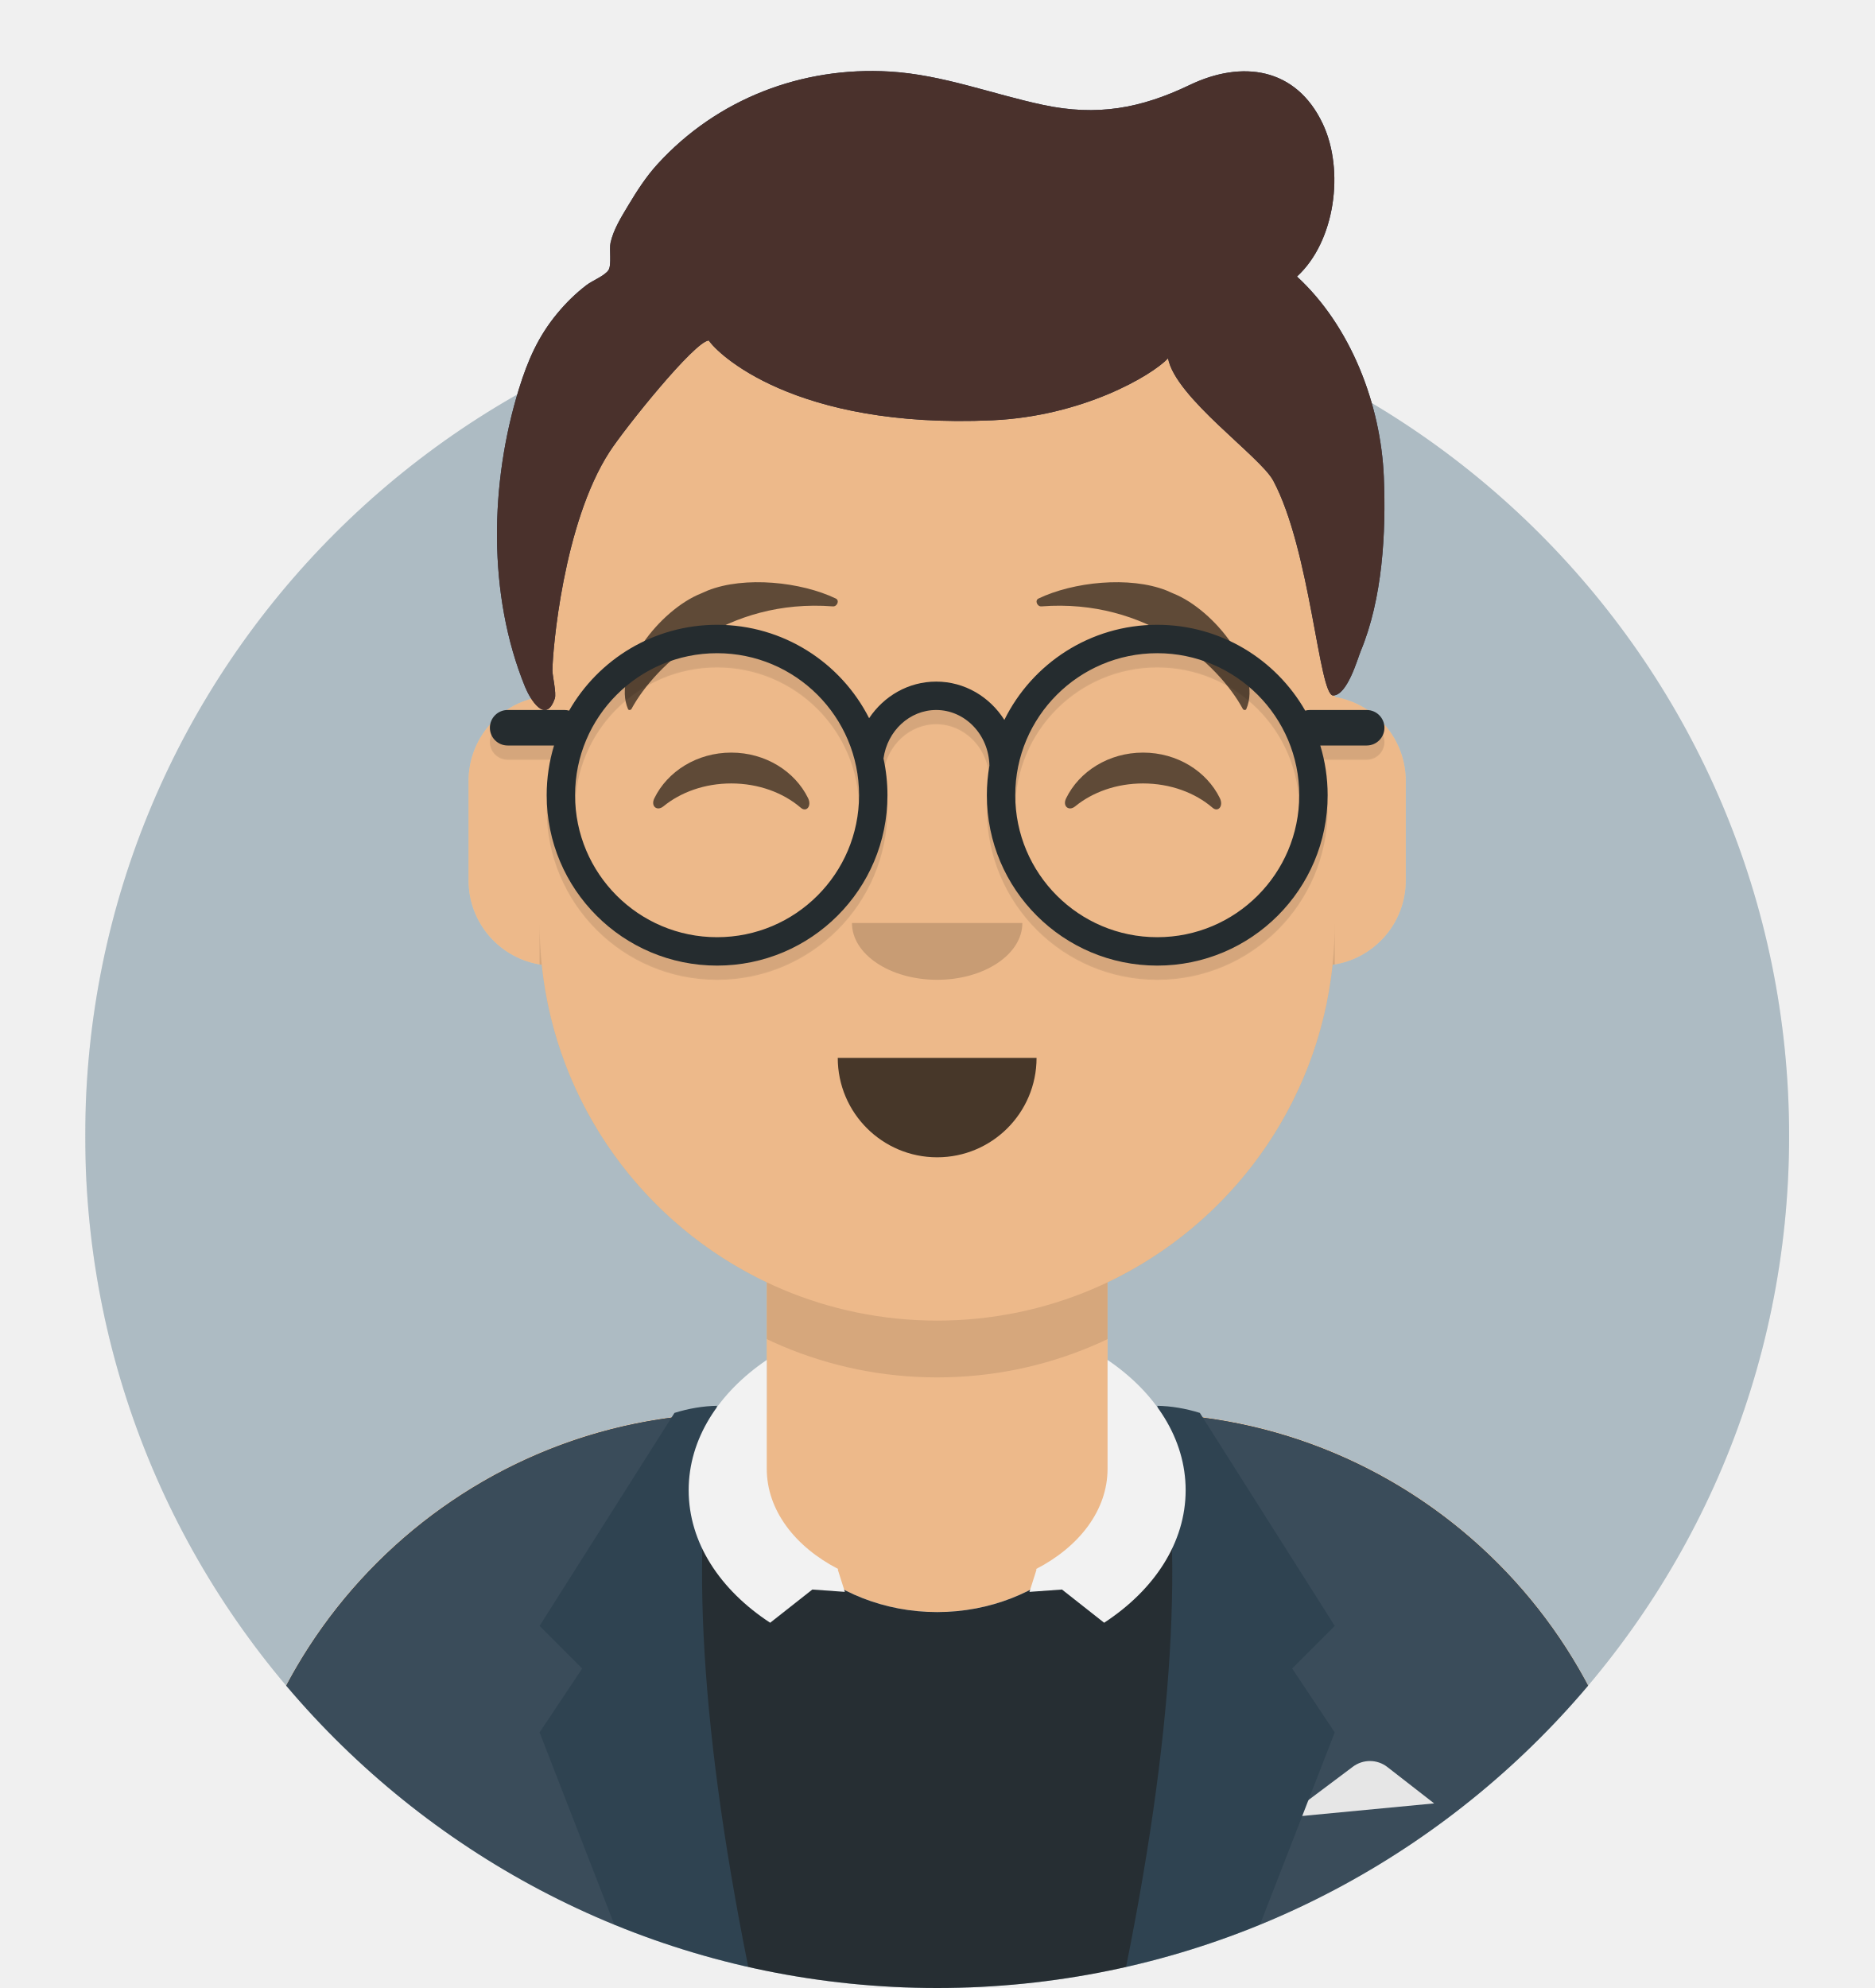
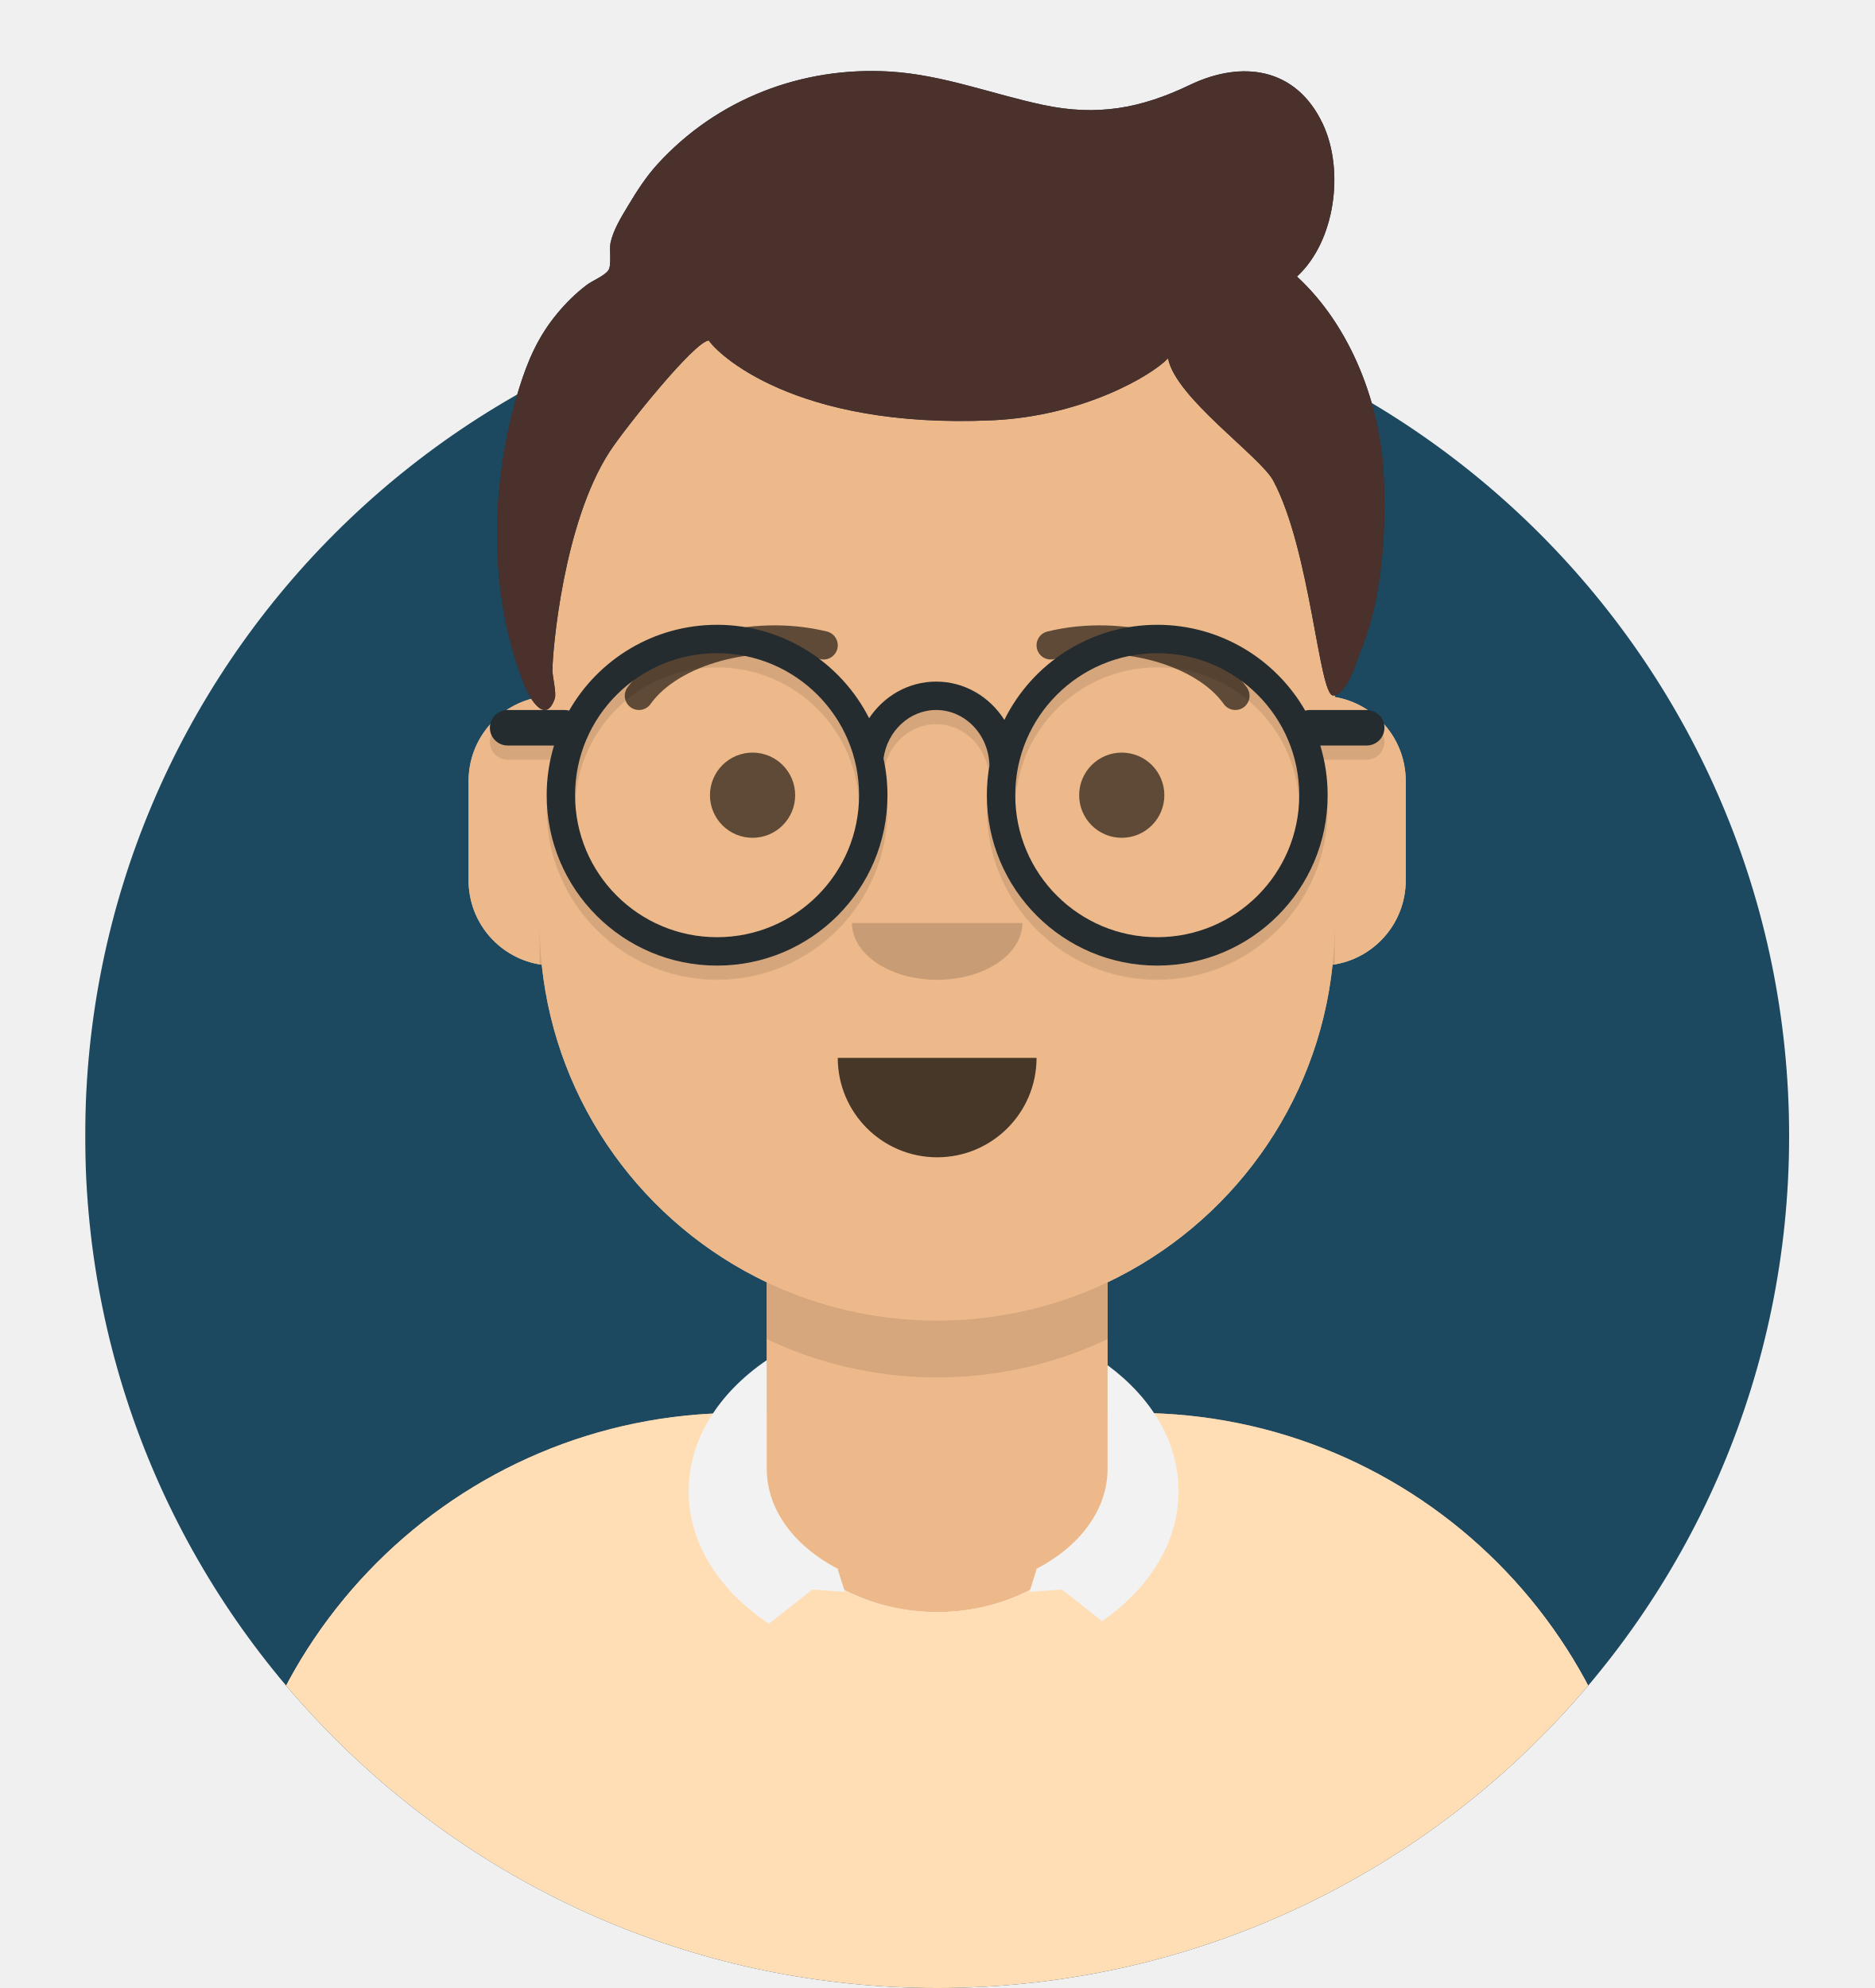
<svg xmlns="http://www.w3.org/2000/svg" xmlns:xlink="http://www.w3.org/1999/xlink" width="264px" height="280px" viewBox="0 0 264 280" version="1.1">
  <defs>
    <circle id="react-path-1" cx="120" cy="120" r="120" />
    <path d="M12,160 C12,226.274 65.726,280 132,280 C198.274,280 252,226.274 252,160 L264,160 L264,-1.42108547e-14 L-3.19744231e-14,-1.42108547e-14 L-3.19744231e-14,160 L12,160 Z" id="react-path-2" />
    <path d="M124,144.611 L124,163 L128,163 L128,163 C167.765,163 200,195.235 200,235 L200,244 L0,244 L0,235 C-4.86974701e-15,195.235 32.235,163 72,163 L72,163 L76,163 L76,144.611 C58.763,136.422 46.372,119.687 44.305,99.881 C38.48,99.058 34,94.052 34,88 L34,74 C34,68.054 38.325,63.118 44,62.166 L44,56 L44,56 C44,25.072 69.072,5.68137151e-15 100,0 L100,0 L100,0 C130.928,-5.68137151e-15 156,25.072 156,56 L156,62.166 C161.675,63.118 166,68.054 166,74 L166,88 C166,94.052 161.52,99.058 155.695,99.881 C153.628,119.687 141.237,136.422 124,144.611 Z" id="react-path-3" />
  </defs>
  <g id="Avataaar" stroke="none" stroke-width="1" fill="none" fill-rule="evenodd">
    <g transform="translate(-825, -1100)" id="Avataaar/Circle">
      <g transform="translate(825, 1100)">
        <g id="Circle" stroke-width="1" fill-rule="evenodd" transform="translate(12, 40)">
          <mask id="react-mask-4" fill="white">
            <use xlink:href="#react-path-1" />
          </mask>
          <use id="Circle-Background" fill="#E6E6E6" xlink:href="#react-path-1" />
-           <g id="Color/Palette/Gray-01" mask="url(#react-mask-4)" fill="#adbbc3">
+           <g id="Color/Palette/Gray-01" mask="url(#react-mask-4)" fill="#1C4960">
            <rect id="🖍Color" x="0" y="0" width="240" height="240" />
          </g>
        </g>
        <mask id="react-mask-5" fill="white">
          <use xlink:href="#react-path-2" />
        </mask>
        <g id="Mask" />
        <g id="Avataaar" stroke-width="1" fill-rule="evenodd" mask="url(#react-mask-5)">
          <g id="Body" transform="translate(32, 36)">
            <mask id="react-mask-6" fill="white">
              <use xlink:href="#react-path-3" />
            </mask>
            <use fill="#D0C6AC" xlink:href="#react-path-3" />
            <g id="Skin/👶🏽-03-Brown" mask="url(#react-mask-6)" fill="#EDB98A">
              <g transform="translate(0, 0)" id="Color">
                <rect x="0" y="0" width="264" height="280" />
              </g>
            </g>
            <path d="M156,79 L156,102 C156,132.928 130.928,158 100,158 C69.072,158 44,132.928 44,102 L44,79 L44,94 C44,124.928 69.072,150 100,150 C130.928,150 156,124.928 156,94 L156,79 Z" id="Neck-Shadow" fill-opacity="0.1" fill="#000000" mask="url(#react-mask-6)" />
          </g>
-           <g id="Clothing/Blazer-+-Sweater" transform="translate(0, 170)">
+           <g id="Clothing/Collar-+-Sweater" transform="translate(0, 170)">
            <defs>
-               <path d="M105.192,29.052 L104,29.052 L104,29.052 C64.235,29.052 32,61.287 32,101.052 L32,110 L232,110 L232,101.052 C232,61.287 199.765,29.052 160,29.052 L160,29.052 L158.808,29.052 C158.935,30.035 159,31.036 159,32.052 C159,45.859 146.912,57.052 132,57.052 C117.088,57.052 105,45.859 105,32.052 C105,31.036 105.065,30.035 105.192,29.052 Z" id="react-path-193" />
+               <path d="M105.192,29.052 L104,29.052 L104,29.052 C64.235,29.052 32,61.287 32,101.052 L32,110 L232,110 L232,101.052 C232,61.287 199.765,29.052 160,29.052 L160,29.052 L158.808,29.052 C158.935,30.035 159,31.036 159,32.052 C159,45.859 146.912,57.052 132,57.052 C117.088,57.052 105,45.859 105,32.052 C105,31.036 105.065,30.035 105.192,29.052 Z" id="react-path-165" />
            </defs>
-             <mask id="react-mask-194" fill="white">
-               <use xlink:href="#react-path-193" />
+             <mask id="react-mask-166" fill="white">
+               <use xlink:href="#react-path-165" />
            </mask>
-             <use id="Clothes" fill="#E6E6E6" fill-rule="evenodd" xlink:href="#react-path-193" />
-             <g id="Color/Palette/Black" mask="url(#react-mask-194)" fill-rule="evenodd" fill="#262E33">
+             <use id="Clothes" fill="#E6E6E6" fill-rule="evenodd" xlink:href="#react-path-165" />
+             <g id="Color/Palette/Gray-01" mask="url(#react-mask-166)" fill-rule="evenodd" fill="#FFDEB5">
              <rect id="🖍Color" x="0" y="0" width="264" height="110" />
            </g>
-             <g id="Blazer" stroke-width="1" fill-rule="evenodd" transform="translate(32, 28)">
-               <path d="M68.785,1.122 C30.512,2.804 1.24427139e-14,34.365 0,73.052 L0,82 L69.362,82 C65.961,69.92 64,55.709 64,40.5 C64,26.173 65.74,12.731 68.785,1.122 Z M131.638,82 L200,82 L200,73.052 C200,34.707 170.025,3.363 132.229,1.174 C135.265,12.771 137,26.194 137,40.5 C137,55.709 135.039,69.92 131.638,82 Z" id="Saco" fill="#3A4C5A" />
-               <path d="M149,58 L158.556,50.833 L158.556,50.833 C159.999,49.751 161.988,49.768 163.412,50.876 L170,56 L149,58 Z" id="Pocket-hanky" fill="#E6E6E6" />
-               <path d="M69,1.13686838e-13 C65,19.333 66.667,46.667 74,82 L58,82 L44,46 L50,37 L44,31 L63,1 C65.028,0.369 67.028,0.036 69,1.13686838e-13 Z" id="Wing" fill="#2F4351" />
-               <path d="M151,1.13686838e-13 C147,19.333 148.667,46.667 156,82 L140,82 L126,46 L132,37 L126,31 L145,1 C147.028,0.369 149.028,0.036 151,1.13686838e-13 Z" id="Wing" fill="#2F4351" transform="translate(141, 41) scale(-1, 1) translate(-141, -41) " />
-             </g>
-             <path d="M156,21.539 C162.772,26.136 167,32.656 167,39.888 C167,47.289 162.572,53.945 155.52,58.556 L149.579,53.876 L145,54.208 L146,51.057 L145.922,50.996 C152.022,47.853 156,42.7 156,36.877 L156,21.539 Z M108,21.539 C101.228,26.136 97,32.656 97,39.888 C97,47.289 101.428,53.945 108.48,58.556 L114.421,53.876 L119,54.208 L118,51.057 L118.078,50.996 C111.978,47.853 108,42.7 108,36.877 L108,21.539 Z" id="Collar" fill="#F2F2F2" fill-rule="evenodd" />
+             <path d="M156,22.279 C162.182,26.835 166,33.106 166,40.028 C166,47.233 161.863,53.733 155.229,58.327 L149.579,53.876 L145,54.208 L146,51.057 L145.922,50.996 C152.022,47.853 156,42.7 156,36.877 L156,22.279 Z M108,21.571 C101.233,26.174 97,32.74 97,40.028 C97,47.426 101.362,54.08 108.308,58.692 L114.421,53.876 L119,54.208 L118,51.057 L118.078,50.996 C111.978,47.853 108,42.7 108,36.877 L108,21.571 Z" id="Collar" fill="#F2F2F2" fill-rule="evenodd" />
          </g>
          <g id="Face" transform="translate(76, 82)" fill="#000000">
            <g id="Mouth/Default" transform="translate(2, 52)" fill-opacity="0.7">
              <path d="M40,15 C40,22.732 46.268,29 54,29 L54,29 C61.732,29 68,22.732 68,15" id="Mouth" />
            </g>
            <g id="Nose/Default" transform="translate(28, 40)" fill-opacity="0.16">
              <path d="M16,8 C16,12.418 21.373,16 28,16 L28,16 C34.627,16 40,12.418 40,8" id="Nose" />
            </g>
-             <g id="Eyes/Happy-😁" transform="translate(0, 8)" fill-opacity="0.6">
-               <path d="M16.16,22.447 C18.007,18.649 22.164,16 26.998,16 C31.814,16 35.959,18.63 37.815,22.407 C38.367,23.529 37.582,24.447 36.791,23.767 C34.34,21.66 30.859,20.344 26.998,20.344 C23.257,20.344 19.874,21.579 17.438,23.572 C16.547,24.3 15.62,23.558 16.16,22.447 Z" id="Squint" />
-               <path d="M74.16,22.447 C76.007,18.649 80.164,16 84.998,16 C89.814,16 93.959,18.63 95.815,22.407 C96.367,23.529 95.582,24.447 94.791,23.767 C92.34,21.66 88.859,20.344 84.998,20.344 C81.257,20.344 77.874,21.579 75.438,23.572 C74.547,24.3 73.62,23.558 74.16,22.447 Z" id="Squint" />
+             <g id="Eyes/Default-😀" transform="translate(0, 8)" fill-opacity="0.6">
+               <circle id="Eye" cx="30" cy="22" r="6" />
+               <circle id="Eye" cx="82" cy="22" r="6" />
            </g>
-             <g id="Eyebrow/Natural/Raised-Excited-Natural" fill-opacity="0.6">
-               <path d="M22.766,1.578 L23.677,1.176 C28.919,-0.905 36.865,-0.033 41.723,2.299 C42.29,2.571 41.902,3.452 41.321,3.407 C26.402,2.256 16.358,11.553 12.946,17.847 C12.845,18.034 12.539,18.055 12.464,17.881 C10.156,12.562 16.913,3.896 22.766,1.578 Z" id="Eye-Browse-Reddit" />
-               <path d="M80.766,1.578 L81.677,1.176 C86.919,-0.905 94.865,-0.033 99.723,2.299 C100.29,2.571 99.902,3.452 99.321,3.407 C84.402,2.256 74.358,11.553 70.946,17.847 C70.845,18.034 70.539,18.055 70.464,17.881 C68.156,12.562 74.913,3.896 80.766,1.578 Z" id="Eye-Browse-Reddit" transform="translate(85, 9) scale(-1, 1) translate(-85, -9) " />
+             <g id="Eyebrow/Outline/Default" fill-opacity="0.6">
+               <g id="I-Browse" transform="translate(12, 6)">
+                 <path d="M3.63,11.159 C7.545,5.65 18.278,2.561 27.523,4.831 C28.596,5.095 29.679,4.439 29.942,3.366 C30.206,2.293 29.55,1.21 28.477,0.947 C17.74,-1.69 5.312,1.887 0.37,8.841 C-0.27,9.742 -0.059,10.99 0.841,11.63 C1.742,12.27 2.99,12.059 3.63,11.159 Z" id="Eyebrow" fill-rule="nonzero" />
+                 <path d="M61.63,11.159 C65.545,5.65 76.278,2.561 85.523,4.831 C86.596,5.095 87.679,4.439 87.942,3.366 C88.206,2.293 87.55,1.21 86.477,0.947 C75.74,-1.69 63.312,1.887 58.37,8.841 C57.73,9.742 57.941,10.99 58.841,11.63 C59.742,12.27 60.99,12.059 61.63,11.159 Z" id="Eyebrow" fill-rule="nonzero" transform="translate(73.00015, 6.039198) scale(-1, 1) translate(-73.00015, -6.039198) " />
+               </g>
            </g>
          </g>
          <g id="Top" stroke-width="1" fill-rule="evenodd">
            <defs>
-               <rect id="react-path-137" x="0" y="0" width="264" height="280" />
-               <path d="M183.68,38.949 C189.086,33.999 190.387,23.962 187.318,17.449 C183.549,9.454 175.901,8.452 168.572,11.969 C161.664,15.284 155.515,16.388 147.95,14.782 C140.692,13.241 133.806,10.523 126.303,10.076 C113.978,9.343 102.003,13.915 93.603,23.129 C92,24.887 90.709,26.897 89.488,28.934 C88.512,30.564 87.411,32.313 86.995,34.192 C86.797,35.086 87.165,37.29 86.72,38.022 C86.239,38.812 84.424,39.537 83.651,40.124 C82.084,41.313 80.727,42.654 79.471,44.171 C76.805,47.393 75.338,50.758 74.103,54.743 C70.001,67.988 69.653,83.741 74.957,96.747 C75.664,98.481 77.855,102.099 79.143,98.385 C79.398,97.651 78.809,95.191 78.81,94.45 C78.815,91.73 80.316,73.721 86.857,63.633 C88.986,60.349 98.83,48.052 100.841,47.954 C101.906,49.646 112.721,60.462 140.783,59.195 C153.445,58.623 163.183,52.934 165.521,50.468 C166.549,56.001 178.513,64.284 180.336,67.692 C185.603,77.538 186.771,97.996 188.781,97.957 C190.791,97.919 192.234,92.72 192.648,91.727 C195.72,84.352 196.243,75.095 195.915,67.168 C195.488,56.966 191.277,45.942 183.68,38.949 Z" id="react-path-136" />
-               <filter x="-0.8%" y="-2.0%" width="101.5%" height="108.0%" filterUnits="objectBoundingBox" id="react-filter-133">
+               <rect id="react-path-149" x="0" y="0" width="264" height="280" />
+               <path d="M183.68,38.949 C189.086,33.999 190.387,23.962 187.318,17.449 C183.549,9.454 175.901,8.452 168.572,11.969 C161.664,15.284 155.515,16.388 147.95,14.782 C140.692,13.241 133.806,10.523 126.303,10.076 C113.978,9.343 102.003,13.915 93.603,23.129 C92,24.887 90.709,26.897 89.488,28.934 C88.512,30.564 87.411,32.313 86.995,34.192 C86.797,35.086 87.165,37.29 86.72,38.022 C86.239,38.812 84.424,39.537 83.651,40.124 C82.084,41.313 80.727,42.654 79.471,44.171 C76.805,47.393 75.338,50.758 74.103,54.743 C70.001,67.988 69.653,83.741 74.957,96.747 C75.664,98.481 77.855,102.099 79.143,98.385 C79.398,97.651 78.809,95.191 78.81,94.45 C78.815,91.73 80.316,73.721 86.857,63.633 C88.986,60.349 98.83,48.052 100.841,47.954 C101.906,49.646 112.721,60.462 140.783,59.195 C153.445,58.623 163.183,52.934 165.521,50.468 C166.549,56.001 178.513,64.284 180.336,67.692 C185.603,77.538 186.771,97.996 188.781,97.957 C190.791,97.919 192.234,92.72 192.648,91.727 C195.72,84.352 196.243,75.095 195.915,67.168 C195.488,56.966 191.277,45.942 183.68,38.949 Z" id="react-path-148" />
+               <filter x="-0.8%" y="-2.0%" width="101.5%" height="108.0%" filterUnits="objectBoundingBox" id="react-filter-145">
                <feOffset dx="0" dy="2" in="SourceAlpha" result="shadowOffsetOuter1" />
                <feColorMatrix values="0 0 0 0 0   0 0 0 0 0   0 0 0 0 0  0 0 0 0.16 0" type="matrix" in="shadowOffsetOuter1" result="shadowMatrixOuter1" />
                <feMerge>
                  <feMergeNode in="shadowMatrixOuter1" />
                  <feMergeNode in="SourceGraphic" />
                </feMerge>
              </filter>
            </defs>
-             <mask id="react-mask-135" fill="white">
-               <use xlink:href="#react-path-137" />
+             <mask id="react-mask-147" fill="white">
+               <use xlink:href="#react-path-149" />
            </mask>
            <g id="Mask" />
-             <g id="Top/Short-Hair/Short-Waved" mask="url(#react-mask-135)">
+             <g id="Top/Short-Hair/Short-Waved" mask="url(#react-mask-147)">
              <g transform="translate(-1, 0)">
-                 <mask id="react-mask-134" fill="white">
-                   <use xlink:href="#react-path-136" />
+                 <mask id="react-mask-146" fill="white">
+                   <use xlink:href="#react-path-148" />
                </mask>
-                 <use id="Short-Hair" stroke="none" fill="#28354B" fill-rule="evenodd" xlink:href="#react-path-136" />
-                 <g id="Skin/👶🏽-03-Brown" mask="url(#react-mask-134)" fill="#4A312C">
+                 <use id="Short-Hair" stroke="none" fill="#28354B" fill-rule="evenodd" xlink:href="#react-path-148" />
+                 <g id="Skin/👶🏽-03-Brown" mask="url(#react-mask-146)" fill="#4A312C">
                  <g transform="translate(0, 0) " id="Color">
                    <rect x="0" y="0" width="264" height="280" />
                  </g>
                </g>
                <g id="Top/_Resources/Round" fill="none" transform="translate(62, 85)">
                  <defs>
-                     <path d="M80.465,16.394 C84.38,8.459 92.553,3 102,3 C110.92,3 118.703,7.866 122.84,15.088 C123.05,15.031 123.272,15 123.5,15 L131.5,15 C132.881,15 134,16.119 134,17.5 C134,18.881 132.881,20 131.5,20 L124.963,20 C125.637,22.215 126,24.565 126,27 C126,40.255 115.255,51 102,51 C88.745,51 78,40.255 78,27 C78,25.578 78.124,24.185 78.361,22.831 C78.276,18.455 74.914,15 70.862,15 C67.126,15 63.975,17.94 63.442,21.83 C63.807,23.495 64,25.225 64,27 C64,40.255 53.255,51 40,51 C26.745,51 16,40.255 16,27 C16,24.565 16.363,22.215 17.037,20 L10.5,20 C9.119,20 8,18.881 8,17.5 C8,16.119 9.119,15 10.5,15 L10.5,15 L18.5,15 C18.728,15 18.95,15.031 19.16,15.088 C23.297,7.866 31.08,3 40,3 C49.352,3 57.455,8.349 61.416,16.155 C63.493,13.039 66.949,11 70.862,11 C74.875,11 78.407,13.144 80.465,16.394 Z M40,47 C51.046,47 60,38.046 60,27 C60,15.954 51.046,7 40,7 C28.954,7 20,15.954 20,27 C20,38.046 28.954,47 40,47 Z M102,47 C113.046,47 122,38.046 122,27 C122,15.954 113.046,7 102,7 C90.954,7 82,15.954 82,27 C82,38.046 90.954,47 102,47 Z" id="react-path-161" />
-                     <filter x="-0.8%" y="-2.1%" width="101.6%" height="108.3%" filterUnits="objectBoundingBox" id="react-filter-162">
+                     <path d="M80.465,16.394 C84.38,8.459 92.553,3 102,3 C110.92,3 118.703,7.866 122.84,15.088 C123.05,15.031 123.272,15 123.5,15 L131.5,15 C132.881,15 134,16.119 134,17.5 C134,18.881 132.881,20 131.5,20 L124.963,20 C125.637,22.215 126,24.565 126,27 C126,40.255 115.255,51 102,51 C88.745,51 78,40.255 78,27 C78,25.578 78.124,24.185 78.361,22.831 C78.276,18.455 74.914,15 70.862,15 C67.126,15 63.975,17.94 63.442,21.83 C63.807,23.495 64,25.225 64,27 C64,40.255 53.255,51 40,51 C26.745,51 16,40.255 16,27 C16,24.565 16.363,22.215 17.037,20 L10.5,20 C9.119,20 8,18.881 8,17.5 C8,16.119 9.119,15 10.5,15 L10.5,15 L18.5,15 C18.728,15 18.95,15.031 19.16,15.088 C23.297,7.866 31.08,3 40,3 C49.352,3 57.455,8.349 61.416,16.155 C63.493,13.039 66.949,11 70.862,11 C74.875,11 78.407,13.144 80.465,16.394 Z M40,47 C51.046,47 60,38.046 60,27 C60,15.954 51.046,7 40,7 C28.954,7 20,15.954 20,27 C20,38.046 28.954,47 40,47 Z M102,47 C113.046,47 122,38.046 122,27 C122,15.954 113.046,7 102,7 C90.954,7 82,15.954 82,27 C82,38.046 90.954,47 102,47 Z" id="react-path-157" />
+                     <filter x="-0.8%" y="-2.1%" width="101.6%" height="108.3%" filterUnits="objectBoundingBox" id="react-filter-158">
                      <feOffset dx="0" dy="2" in="SourceAlpha" result="shadowOffsetOuter1" />
                      <feColorMatrix values="0 0 0 0 0   0 0 0 0 0   0 0 0 0 0  0 0 0 0.1 0" type="matrix" in="shadowOffsetOuter1" />
                    </filter>
                  </defs>
                  <g id="Lennon-Glasses">
-                     <use fill="black" fill-opacity="1" filter="url(#react-filter-162)" xlink:href="#react-path-161" />
-                     <use fill="#252C2F" fill-rule="evenodd" xlink:href="#react-path-161" />
+                     <use fill="black" fill-opacity="1" filter="url(#react-filter-158)" xlink:href="#react-path-157" />
+                     <use fill="#252C2F" fill-rule="evenodd" xlink:href="#react-path-157" />
                  </g>
                </g>
              </g>
            </g>
          </g>
        </g>
      </g>
    </g>
  </g>
</svg>
